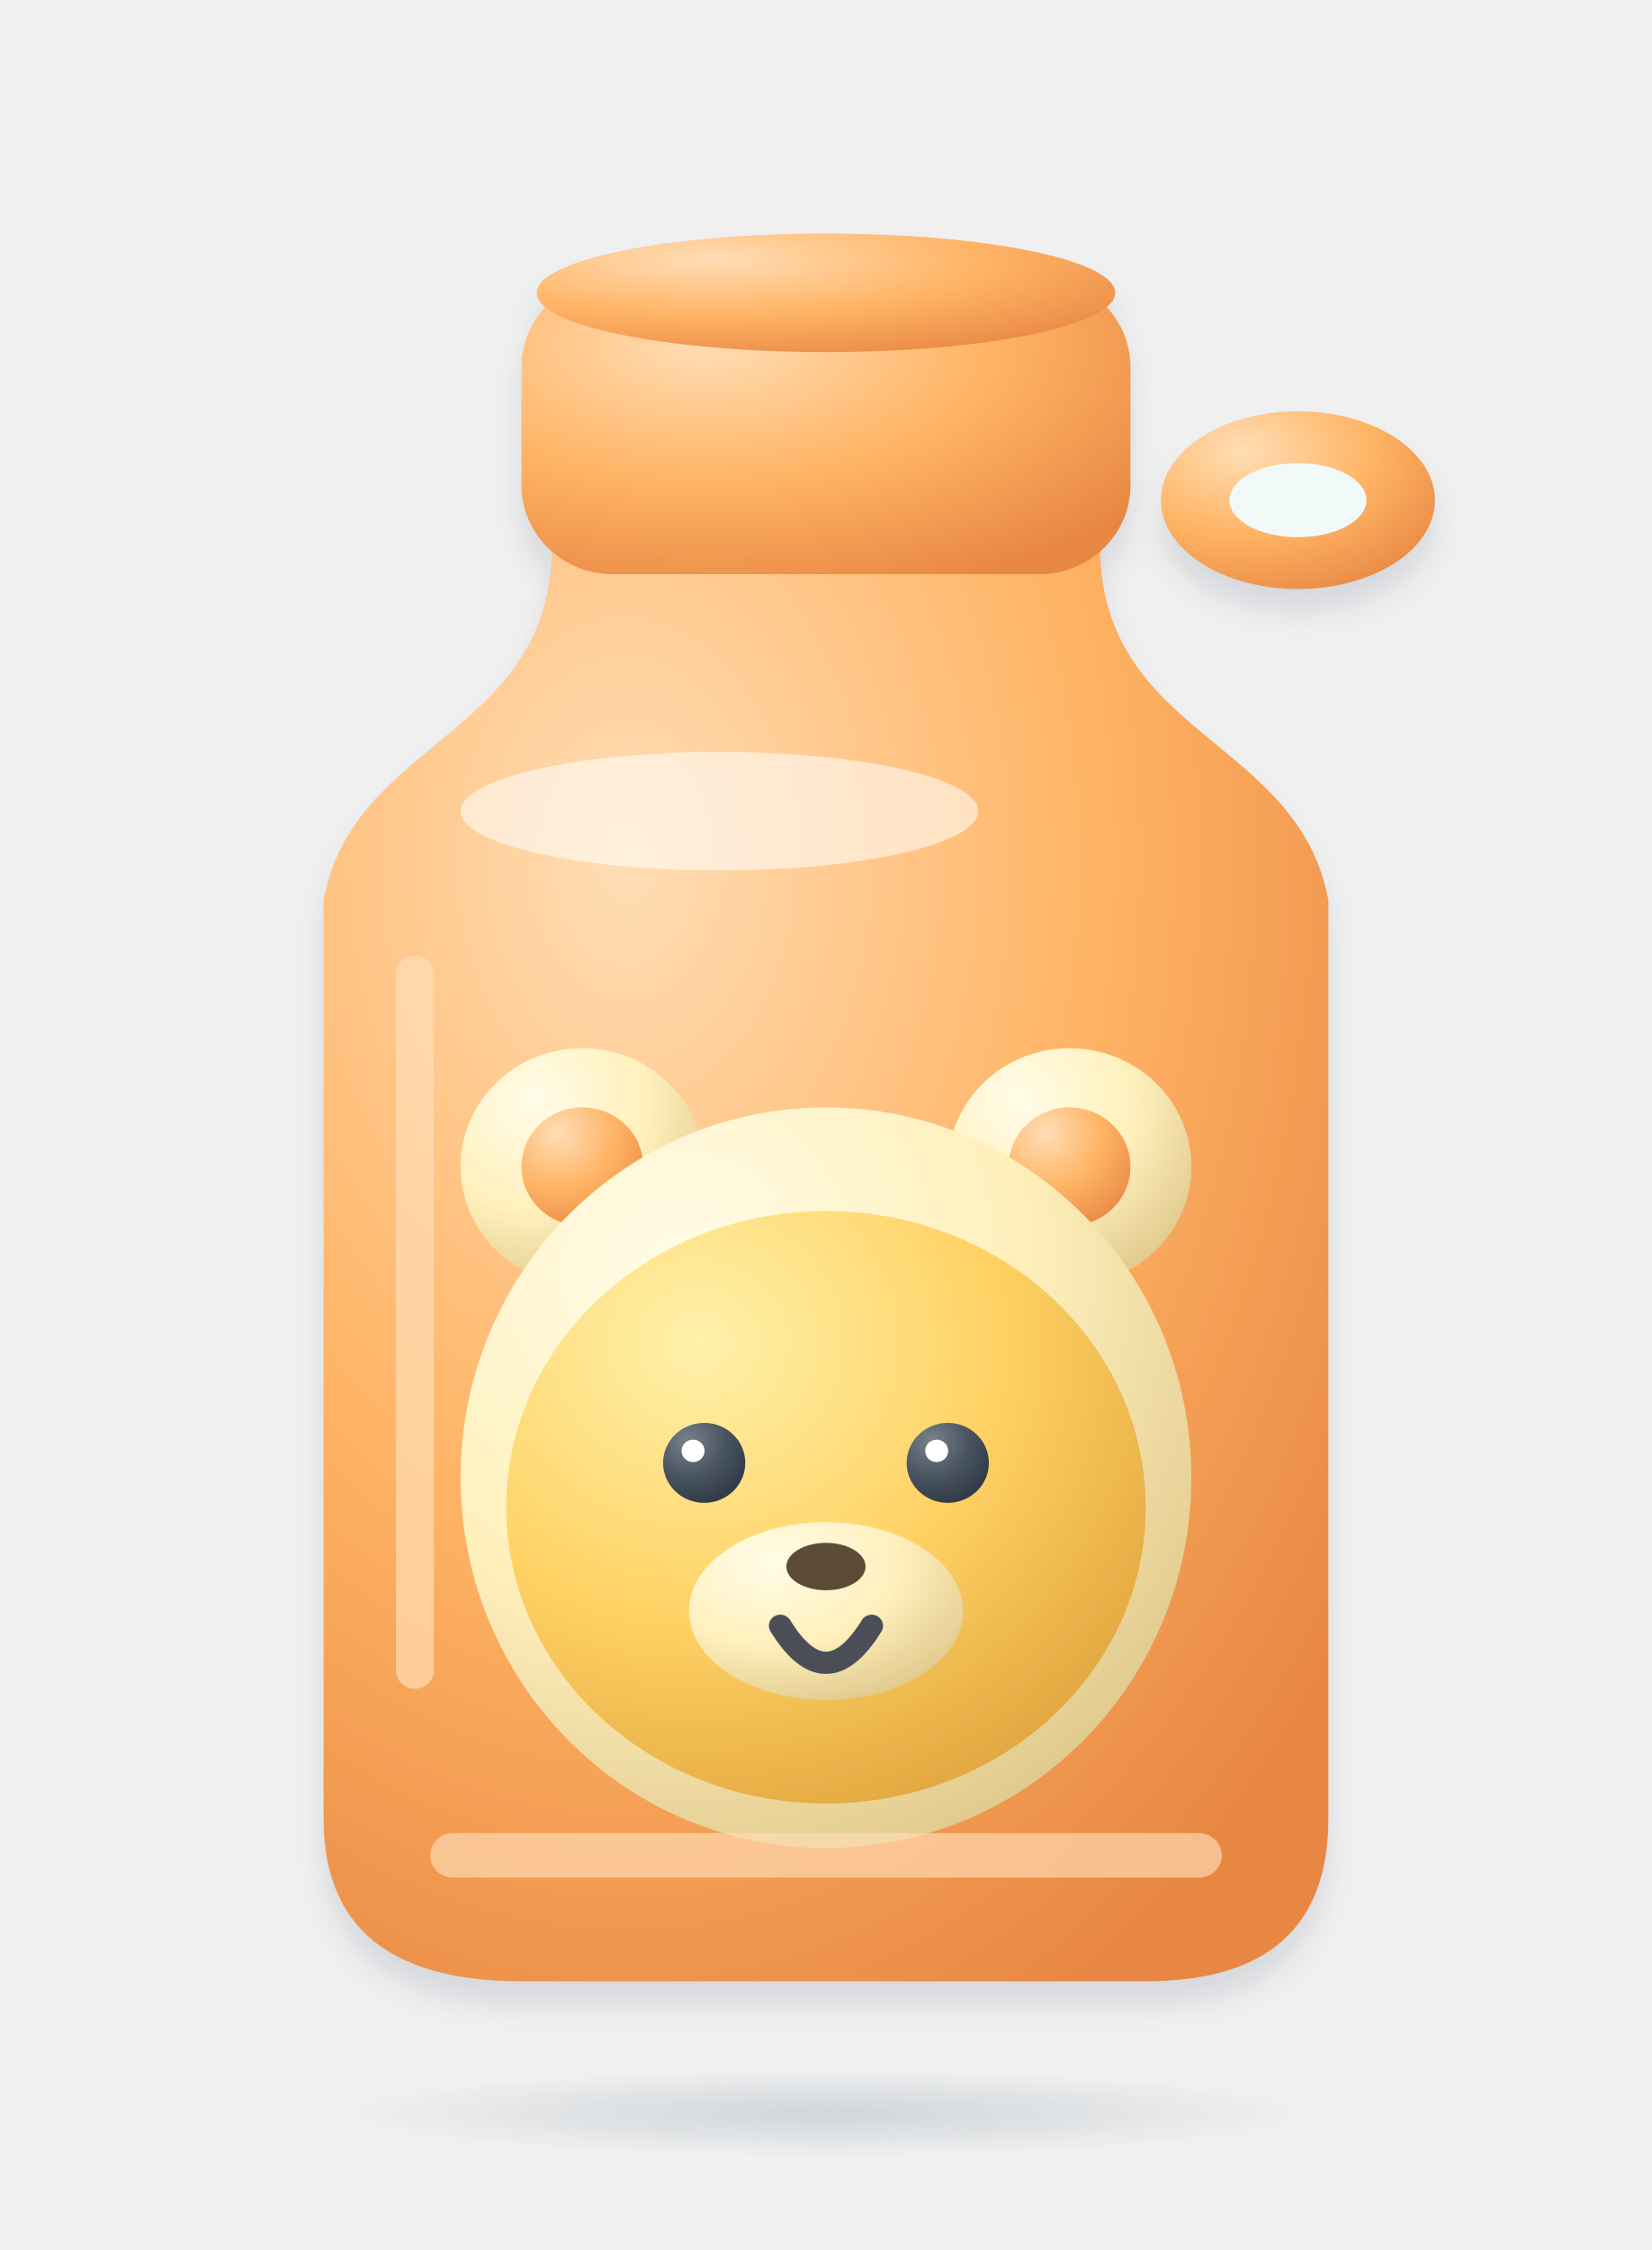
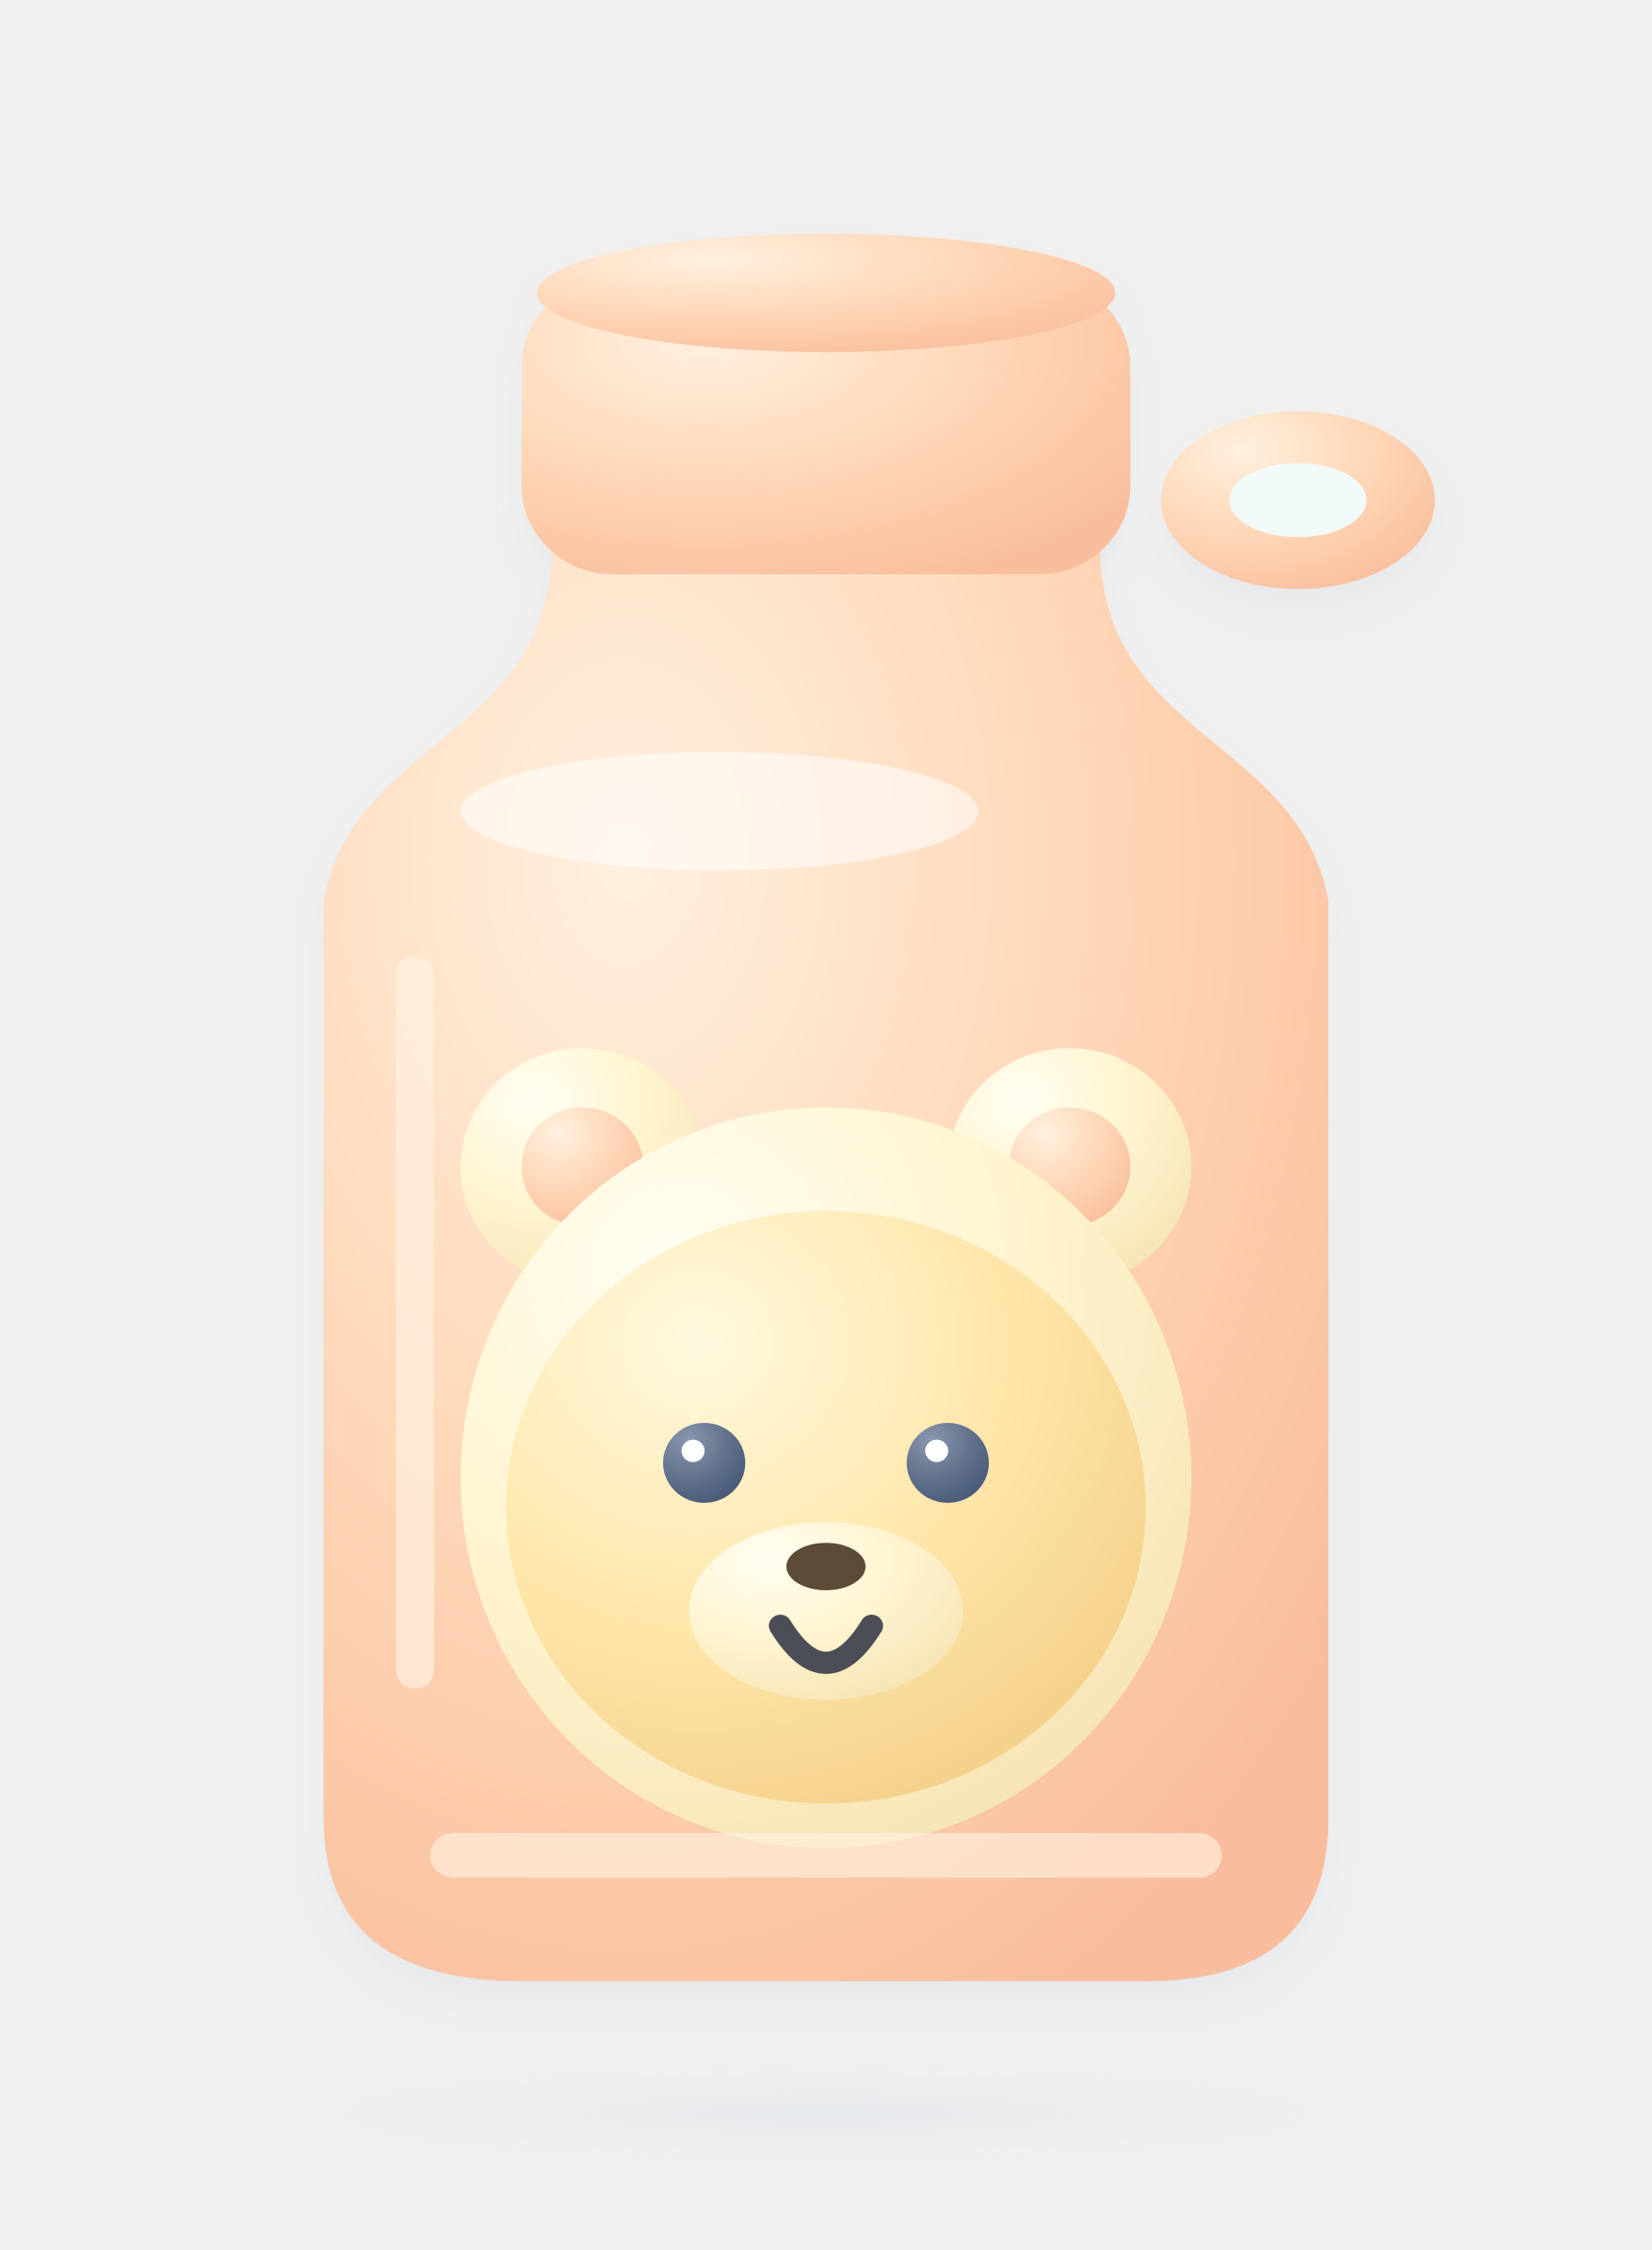
<svg xmlns="http://www.w3.org/2000/svg" viewBox="-4 -3 102 138" width="94" height="128" preserveAspectRatio="xMidYMid meet">
  <defs>
    <radialGradient id="orange" cx="30%" cy="22%" r="90%">
-       <stop stop-color="#ffddb5" />
-       <stop offset=".52" stop-color="#ffb465" />
-       <stop offset="1" stop-color="#e88743" />
+       <stop stop-color="#fff0df" />
+       <stop offset=".52" stop-color="#ffd7b7" />
+       <stop offset="1" stop-color="#f8bd9c" />
    </radialGradient>
    <radialGradient id="cream" cx="30%" cy="22%" r="90%">
-       <stop stop-color="#fffce8" />
-       <stop offset=".52" stop-color="#fff0bc" />
-       <stop offset="1" stop-color="#ddc587" />
+       <stop stop-color="#fffef1" />
+       <stop offset=".52" stop-color="#fff4cf" />
+       <stop offset="1" stop-color="#f5e3b3" />
    </radialGradient>
    <radialGradient id="gold" cx="30%" cy="22%" r="90%">
-       <stop stop-color="#fff1aa" />
-       <stop offset=".52" stop-color="#ffd264" />
-       <stop offset="1" stop-color="#dfa23c" />
+       <stop stop-color="#fff9df" />
+       <stop offset=".52" stop-color="#ffe7ab" />
+       <stop offset="1" stop-color="#f3ce86" />
    </radialGradient>
    <radialGradient id="dark" cx="30%" cy="22%" r="90%">
-       <stop stop-color="#79828a" />
-       <stop offset=".52" stop-color="#485360" />
-       <stop offset="1" stop-color="#2c3642" />
+       <stop stop-color="#8996ad" />
+       <stop offset=".52" stop-color="#63738d" />
+       <stop offset="1" stop-color="#455775" />
    </radialGradient>
    <radialGradient id="floor-shadow">
-       <stop stop-color="#456077" stop-opacity=".18" />
-       <stop offset=".6" stop-color="#456077" stop-opacity=".08" />
-       <stop offset="1" stop-color="#456077" stop-opacity="0" />
+       <stop stop-color="#9db9d8" stop-opacity=".12" />
+       <stop offset=".6" stop-color="#9db9d8" stop-opacity=".05" />
+       <stop offset="1" stop-color="#9db9d8" stop-opacity="0" />
    </radialGradient>
    <filter id="object-shadow" filterUnits="userSpaceOnUse" x="-10" y="-10" width="114" height="152" color-interpolation-filters="sRGB">
      <feGaussianBlur in="SourceAlpha" stdDeviation=".85" result="soft-shadow" />
      <feOffset in="soft-shadow" dy="1.4" result="offset-shadow" />
-       <feFlood flood-color="#45566c" flood-opacity=".15" />
+       <feFlood flood-color="#96acce" flood-opacity=".10" />
      <feComposite in2="offset-shadow" operator="in" />
      <feMerge>
        <feMergeNode />
        <feMergeNode in="SourceGraphic" />
      </feMerge>
    </filter>
  </defs>
  <ellipse cx="47.0" cy="127" rx="30.08" ry="2.7" fill="url(#floor-shadow)" />
  <g filter="url(#object-shadow)">
    <g transform="scale(0.94 0.914286)">
      <ellipse cx="81" cy="30" rx="9" ry="6" fill="url(#orange)" />
      <ellipse cx="81" cy="30" rx="4.5" ry="2.5" fill="#f2faf9" />
      <path d="M32 33 C32 46 19 46 17 57 L17 119 Q17 130 30 130 L71 130 Q83 130 83 119 L83 57 C81 46 68 46 68 33Z" fill="url(#orange)" />
      <rect x="30" y="15" width="40" height="20" rx="6" fill="url(#orange)" />
      <ellipse cx="50" cy="16" rx="19" ry="4" fill="url(#orange)" />
      <ellipse cx="43" cy="51" rx="17" ry="4" fill="#fff" opacity=".55" />
-       <path d="M23 62 V109" fill="none" stroke="#ffddb5" stroke-width="2.5" stroke-linecap="round" stroke-linejoin="round" opacity=".7" />
+       <path d="M23 62 V109" fill="none" stroke="#fff0df" stroke-width="2.5" stroke-linecap="round" stroke-linejoin="round" opacity=".7" />
      <circle cx="34" cy="75" r="8" fill="url(#cream)" />
      <circle cx="66" cy="75" r="8" fill="url(#cream)" />
      <circle cx="34" cy="75" r="4" fill="url(#orange)" />
      <circle cx="66" cy="75" r="4" fill="url(#orange)" />
      <ellipse cx="50" cy="96" rx="24" ry="25" fill="url(#cream)" />
      <ellipse cx="50" cy="98" rx="21" ry="20" fill="url(#gold)" />
      <circle cx="42" cy="95" r="2.7" fill="url(#dark)" />
      <circle cx="41.271" cy="94.19" r="0.756" fill="#fff" />
      <circle cx="58" cy="95" r="2.7" fill="url(#dark)" />
      <circle cx="57.271" cy="94.19" r="0.756" fill="#fff" />
      <ellipse cx="50" cy="105" rx="9" ry="6" fill="url(#cream)" />
      <ellipse cx="50" cy="102" rx="2.6" ry="1.6" fill="#5c4b37" />
      <path d="M47 106 Q50 111 53 106" fill="none" stroke="#4c4e57" stroke-width="1.5" stroke-linecap="round" stroke-linejoin="round" />
-       <rect x="24" y="120" width="52" height="3" rx="1.5" fill="#ffddb5" opacity=".65" />
+       <rect x="24" y="120" width="52" height="3" rx="1.5" fill="#fff0df" opacity=".65" />
    </g>
  </g>
</svg>
